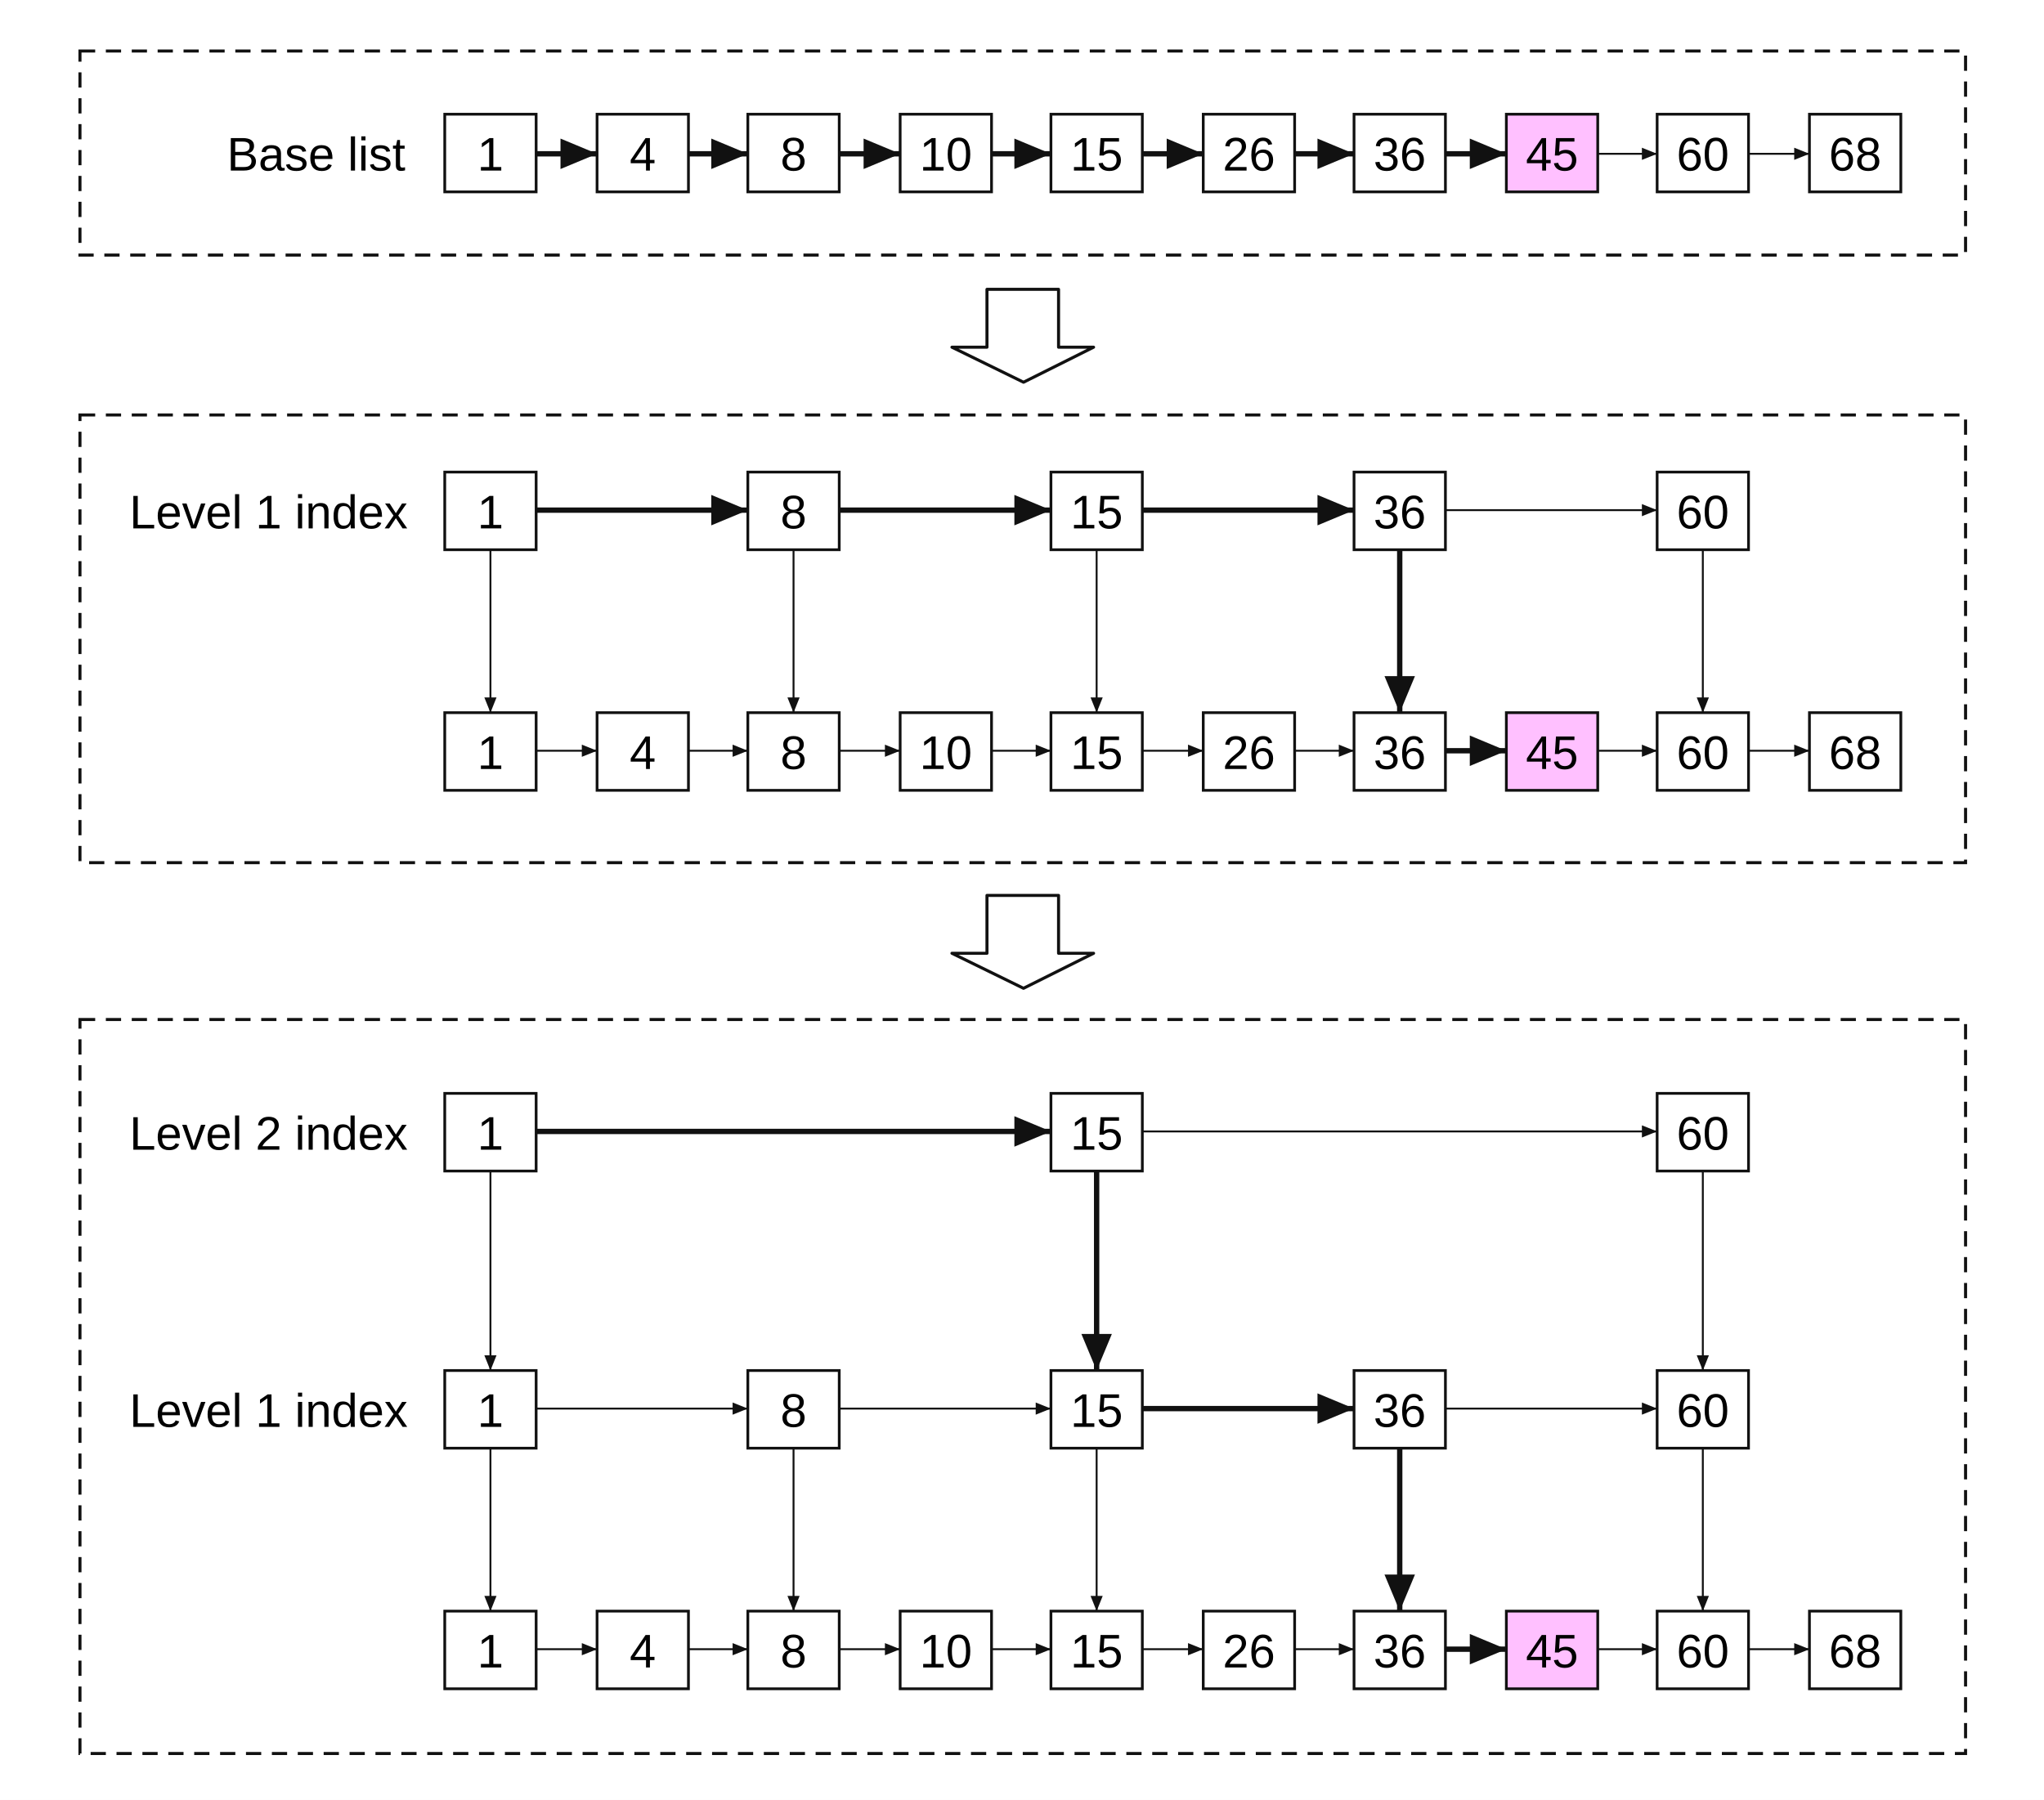
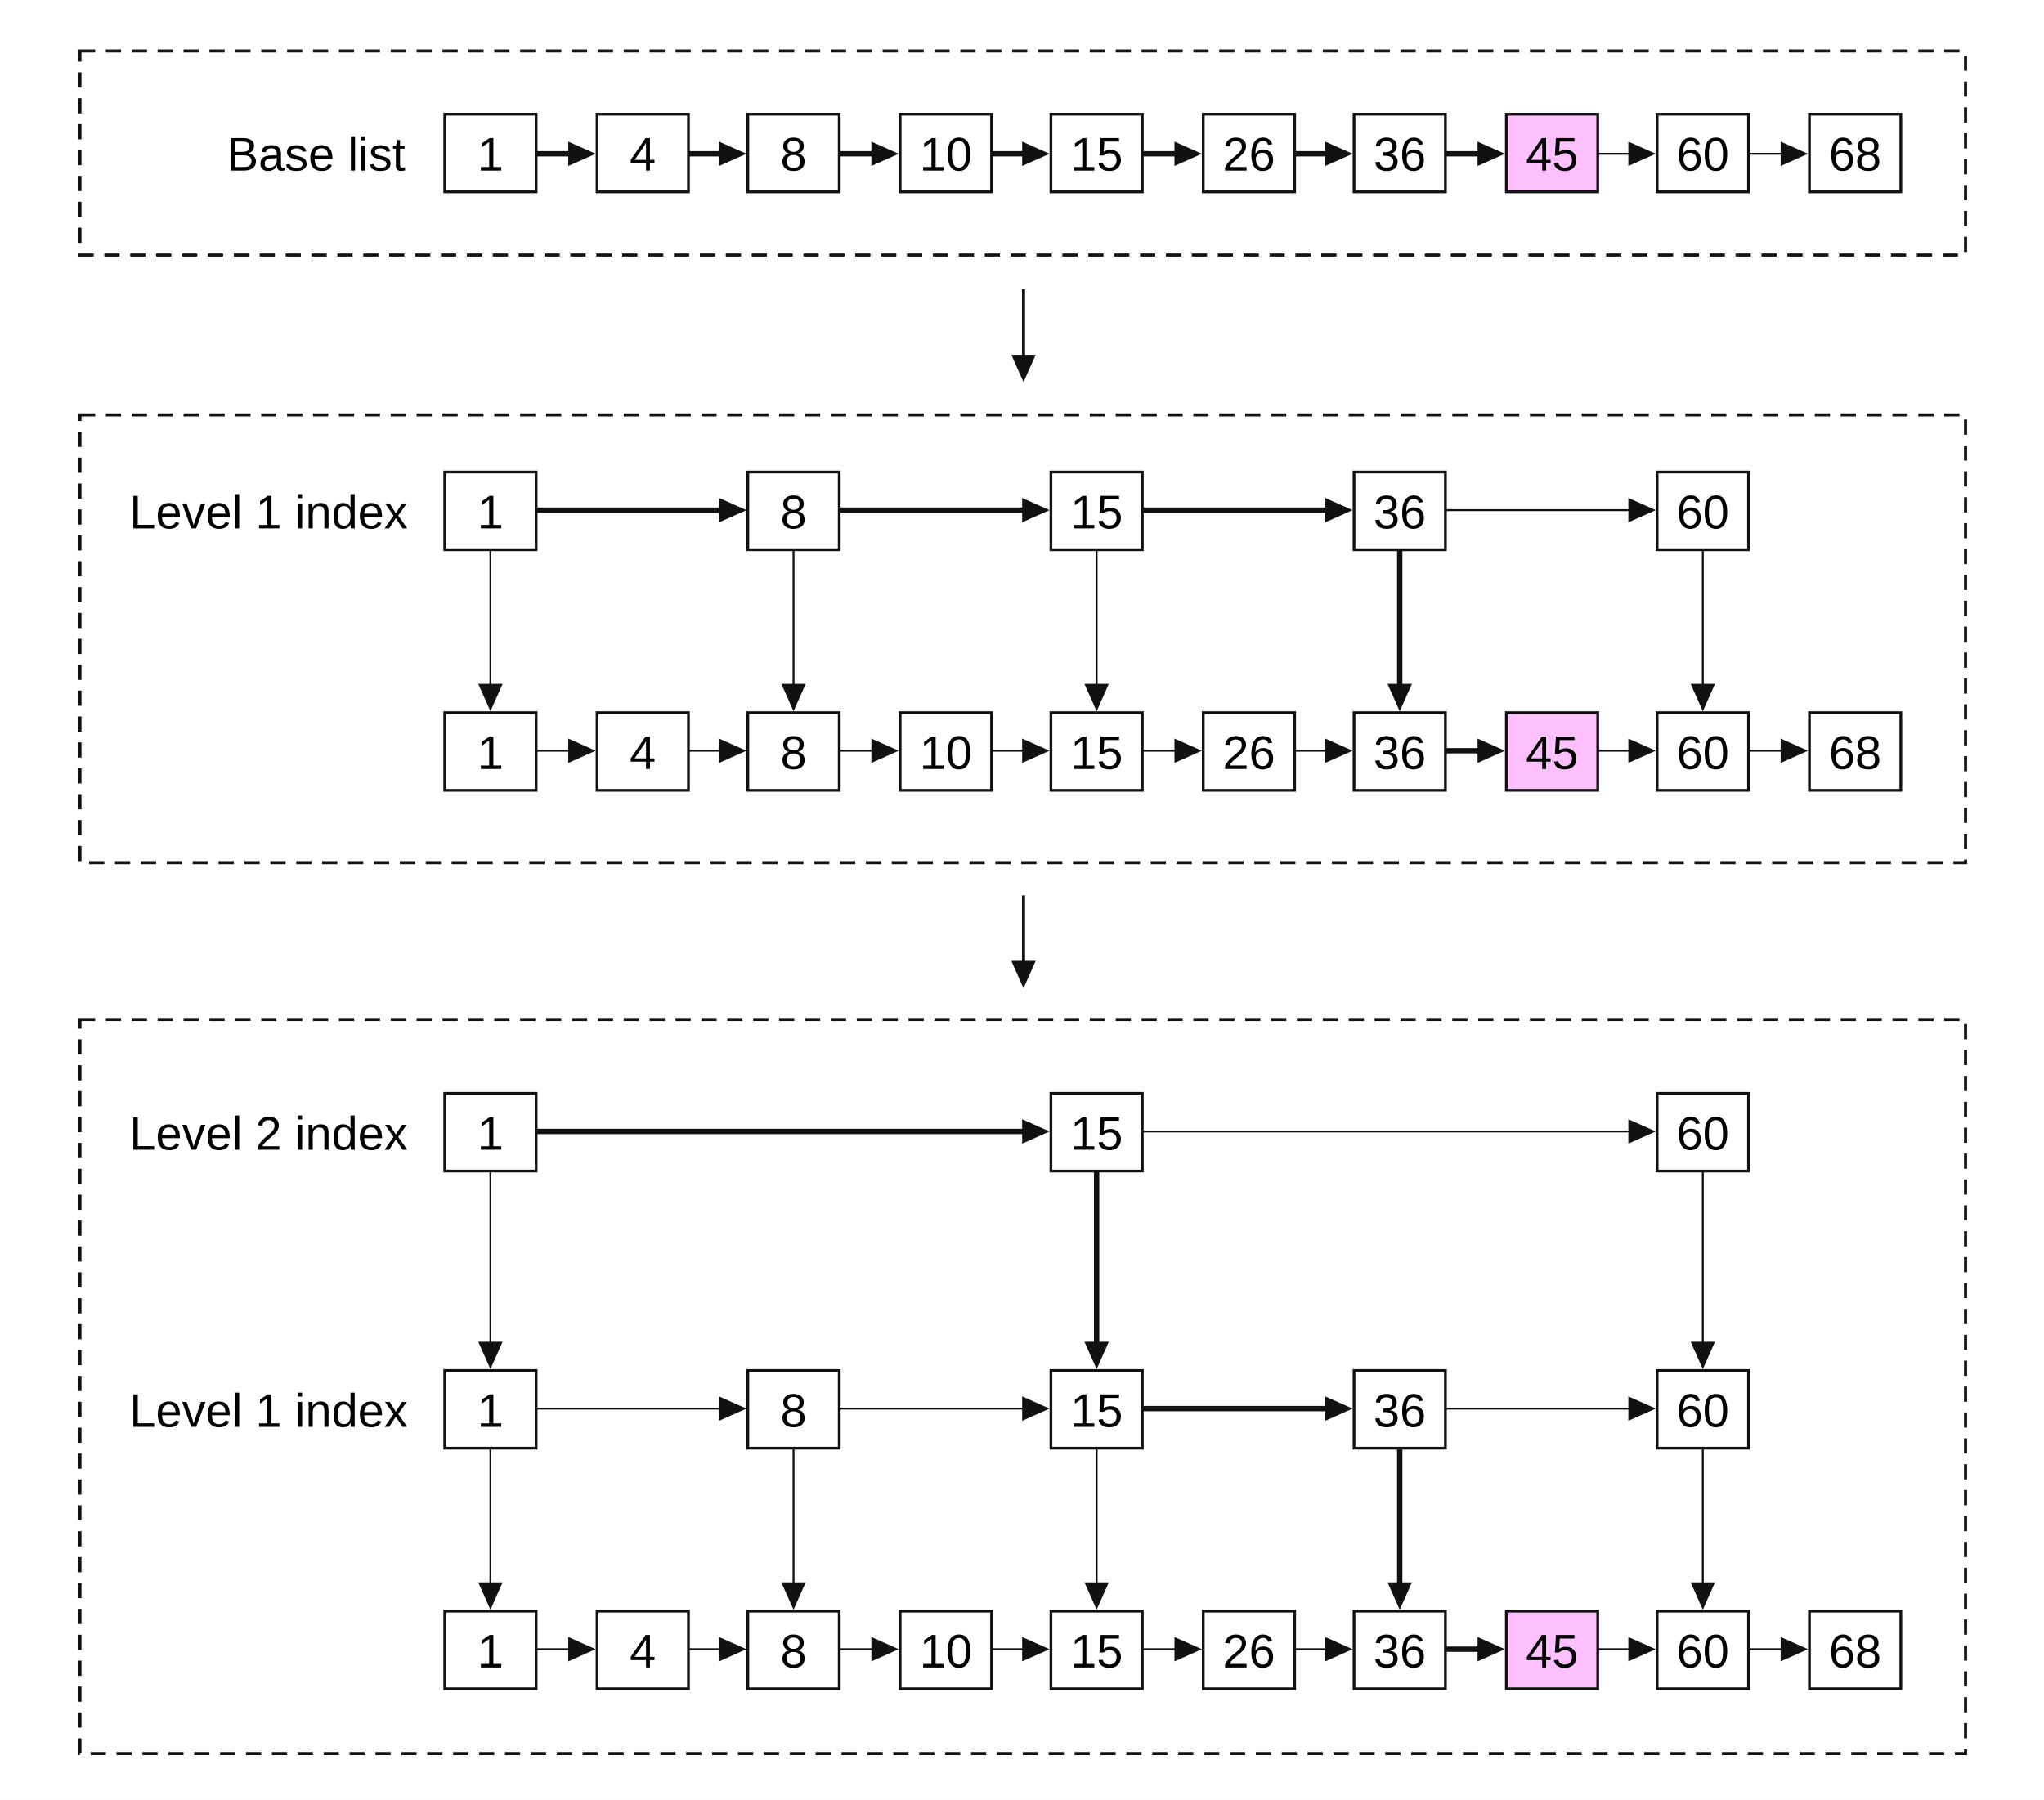
<svg xmlns="http://www.w3.org/2000/svg" width="1342" height="1182" viewBox="0 0 1342 1182" role="img" aria-labelledby="title desc">
  <defs>
    <style>
      text{font-family:Arial,Helvetica,"Liberation Sans",sans-serif;fill:#000;font-weight:400}
      .panel{fill:none;stroke:#111;stroke-width:2;stroke-dasharray:10 7}
      .panel-label{font-size:31px}
      .node-box{fill:#fff;stroke:#111;stroke-width:1.8}
      .target-node{fill:#ffc0ff}
      .node-value{font-size:31px;text-anchor:middle}
      .index-link{fill:none;stroke:#111;stroke-width:1.25}
      .search-link{fill:none;stroke:#111;stroke-width:3.5}
-       .stage-arrow{fill:#fff;stroke:#111;stroke-width:2;stroke-linejoin:round}
+       .stage-arrow{fill:none;stroke:#111;stroke-width:2}
    </style>
-     <marker id="index-arrowhead" viewBox="0 0 10 8" refX="10" refY="4" markerWidth="10" markerHeight="8" markerUnits="userSpaceOnUse" orient="auto">
-       <path d="M0 0 L10 4 L0 8 Z" fill="#111" />
-     </marker>
-     <marker id="search-arrowhead" viewBox="0 0 12 10" refX="12" refY="5" markerWidth="24" markerHeight="20" markerUnits="userSpaceOnUse" orient="auto">
-       <path d="M0 0 L12 5 L0 10 Z" fill="#111" />
+     <marker id="connector-arrowhead" viewBox="0 0 18 16" refX="13.5" refY="8" markerWidth="18" markerHeight="16" markerUnits="userSpaceOnUse" orient="auto">
+       <path d="M0 0 L18 8 L0 16 Z" fill="#111" />
    </marker>
  </defs>
  <rect width="1342" height="1182" fill="#fff" />
  <g id="stage-boundaries">
    <rect class="panel" x="52.5" y="33.5" width="1238" height="134" />
    <rect class="panel" x="52.5" y="272.5" width="1238" height="294" />
    <rect class="panel" x="52.5" y="669.5" width="1238" height="482" />
    <text class="panel-label" x="149" y="112">Base list</text>
    <text class="panel-label" x="85" y="347">Level 1 index</text>
    <text class="panel-label" x="85" y="755">Level 2 index</text>
    <text class="panel-label" x="85" y="937">Level 1 index</text>
  </g>
  <g id="stage-transitions">
-     <path id="base-to-level-1-arrow" class="stage-arrow" d="M648 190 H695 V228 H718 L672 251 L625 228 H648 Z" />
-     <path id="level-1-to-level-2-arrow" class="stage-arrow" d="M648 588 H695 V626 H718 L672 649 L625 626 H648 Z" />
+     <path id="base-to-level-1-arrow" class="stage-arrow" data-connector="true" d="M672 190 V246.5" marker-end="url(#connector-arrowhead)" />
+     <path id="level-1-to-level-2-arrow" class="stage-arrow" data-connector="true" d="M672 588 V644.5" marker-end="url(#connector-arrowhead)" />
  </g>
  <g id="base-list-links">
-     <path id="base-1-to-4" class="search-link" data-connector="true" d="M352 101 L392 101" marker-end="url(#search-arrowhead)" />
-     <path id="base-4-to-8" class="search-link" data-connector="true" d="M452 101 L491 101" marker-end="url(#search-arrowhead)" />
-     <path id="base-8-to-10" class="search-link" data-connector="true" d="M551 101 L591 101" marker-end="url(#search-arrowhead)" />
-     <path id="base-10-to-15" class="search-link" data-connector="true" d="M651 101 L690 101" marker-end="url(#search-arrowhead)" />
-     <path id="base-15-to-26" class="search-link" data-connector="true" d="M750 101 L790 101" marker-end="url(#search-arrowhead)" />
-     <path id="base-26-to-36" class="search-link" data-connector="true" d="M850 101 L889 101" marker-end="url(#search-arrowhead)" />
-     <path id="base-36-to-45" class="search-link" data-connector="true" d="M949 101 L989 101" marker-end="url(#search-arrowhead)" />
-     <path id="base-45-to-60" class="index-link" data-connector="true" d="M1049 101 L1088 101" marker-end="url(#index-arrowhead)" />
-     <path id="base-60-to-68" class="index-link" data-connector="true" d="M1148 101 L1188 101" marker-end="url(#index-arrowhead)" />
+     <path id="base-1-to-4" class="search-link" data-connector="true" d="M352 101 L386.6 101" marker-end="url(#connector-arrowhead)" />
+     <path id="base-4-to-8" class="search-link" data-connector="true" d="M452 101 L485.6 101" marker-end="url(#connector-arrowhead)" />
+     <path id="base-8-to-10" class="search-link" data-connector="true" d="M551 101 L585.6 101" marker-end="url(#connector-arrowhead)" />
+     <path id="base-10-to-15" class="search-link" data-connector="true" d="M651 101 L684.6 101" marker-end="url(#connector-arrowhead)" />
+     <path id="base-15-to-26" class="search-link" data-connector="true" d="M750 101 L784.6 101" marker-end="url(#connector-arrowhead)" />
+     <path id="base-26-to-36" class="search-link" data-connector="true" d="M850 101 L883.6 101" marker-end="url(#connector-arrowhead)" />
+     <path id="base-36-to-45" class="search-link" data-connector="true" d="M949 101 L983.6 101" marker-end="url(#connector-arrowhead)" />
+     <path id="base-45-to-60" class="index-link" data-connector="true" d="M1049 101 L1082.6 101" marker-end="url(#connector-arrowhead)" />
+     <path id="base-60-to-68" class="index-link" data-connector="true" d="M1148 101 L1182.6 101" marker-end="url(#connector-arrowhead)" />
  </g>
  <g id="level-1-stage-links">
-     <path id="level-1-top-1-to-8" class="search-link" data-connector="true" d="M352 335 L491 335" marker-end="url(#search-arrowhead)" />
-     <path id="level-1-top-8-to-15" class="search-link" data-connector="true" d="M551 335 L690 335" marker-end="url(#search-arrowhead)" />
-     <path id="level-1-top-15-to-36" class="search-link" data-connector="true" d="M750 335 L889 335" marker-end="url(#search-arrowhead)" />
-     <path id="level-1-top-36-to-60" class="index-link" data-connector="true" d="M949 335 L1088 335" marker-end="url(#index-arrowhead)" />
-     <path id="level-1-drop-1" class="index-link" data-connector="true" d="M322 361 L322 468" marker-end="url(#index-arrowhead)" />
-     <path id="level-1-drop-8" class="index-link" data-connector="true" d="M521 361 L521 468" marker-end="url(#index-arrowhead)" />
-     <path id="level-1-drop-15" class="index-link" data-connector="true" d="M720 361 L720 468" marker-end="url(#index-arrowhead)" />
-     <path id="level-1-drop-36" class="search-link" data-connector="true" d="M919 361 L919 468" marker-end="url(#search-arrowhead)" />
-     <path id="level-1-drop-60" class="index-link" data-connector="true" d="M1118 361 L1118 468" marker-end="url(#index-arrowhead)" />
-     <path id="level-1-base-1-to-4" class="index-link" data-connector="true" d="M352 493 L392 493" marker-end="url(#index-arrowhead)" />
-     <path id="level-1-base-4-to-8" class="index-link" data-connector="true" d="M452 493 L491 493" marker-end="url(#index-arrowhead)" />
-     <path id="level-1-base-8-to-10" class="index-link" data-connector="true" d="M551 493 L591 493" marker-end="url(#index-arrowhead)" />
-     <path id="level-1-base-10-to-15" class="index-link" data-connector="true" d="M651 493 L690 493" marker-end="url(#index-arrowhead)" />
-     <path id="level-1-base-15-to-26" class="index-link" data-connector="true" d="M750 493 L790 493" marker-end="url(#index-arrowhead)" />
-     <path id="level-1-base-26-to-36" class="index-link" data-connector="true" d="M850 493 L889 493" marker-end="url(#index-arrowhead)" />
-     <path id="level-1-base-36-to-45" class="search-link" data-connector="true" d="M949 493 L989 493" marker-end="url(#search-arrowhead)" />
-     <path id="level-1-base-45-to-60" class="index-link" data-connector="true" d="M1049 493 L1088 493" marker-end="url(#index-arrowhead)" />
-     <path id="level-1-base-60-to-68" class="index-link" data-connector="true" d="M1148 493 L1188 493" marker-end="url(#index-arrowhead)" />
+     <path id="level-1-top-1-to-8" class="search-link" data-connector="true" d="M352 335 L485.6 335" marker-end="url(#connector-arrowhead)" />
+     <path id="level-1-top-8-to-15" class="search-link" data-connector="true" d="M551 335 L684.6 335" marker-end="url(#connector-arrowhead)" />
+     <path id="level-1-top-15-to-36" class="search-link" data-connector="true" d="M750 335 L883.6 335" marker-end="url(#connector-arrowhead)" />
+     <path id="level-1-top-36-to-60" class="index-link" data-connector="true" d="M949 335 L1082.6 335" marker-end="url(#connector-arrowhead)" />
+     <path id="level-1-drop-1" class="index-link" data-connector="true" d="M322 361 L322 462.6" marker-end="url(#connector-arrowhead)" />
+     <path id="level-1-drop-8" class="index-link" data-connector="true" d="M521 361 L521 462.6" marker-end="url(#connector-arrowhead)" />
+     <path id="level-1-drop-15" class="index-link" data-connector="true" d="M720 361 L720 462.6" marker-end="url(#connector-arrowhead)" />
+     <path id="level-1-drop-36" class="search-link" data-connector="true" d="M919 361 L919 462.6" marker-end="url(#connector-arrowhead)" />
+     <path id="level-1-drop-60" class="index-link" data-connector="true" d="M1118 361 L1118 462.6" marker-end="url(#connector-arrowhead)" />
+     <path id="level-1-base-1-to-4" class="index-link" data-connector="true" d="M352 493 L386.6 493" marker-end="url(#connector-arrowhead)" />
+     <path id="level-1-base-4-to-8" class="index-link" data-connector="true" d="M452 493 L485.6 493" marker-end="url(#connector-arrowhead)" />
+     <path id="level-1-base-8-to-10" class="index-link" data-connector="true" d="M551 493 L585.6 493" marker-end="url(#connector-arrowhead)" />
+     <path id="level-1-base-10-to-15" class="index-link" data-connector="true" d="M651 493 L684.6 493" marker-end="url(#connector-arrowhead)" />
+     <path id="level-1-base-15-to-26" class="index-link" data-connector="true" d="M750 493 L784.6 493" marker-end="url(#connector-arrowhead)" />
+     <path id="level-1-base-26-to-36" class="index-link" data-connector="true" d="M850 493 L883.6 493" marker-end="url(#connector-arrowhead)" />
+     <path id="level-1-base-36-to-45" class="search-link" data-connector="true" d="M949 493 L983.6 493" marker-end="url(#connector-arrowhead)" />
+     <path id="level-1-base-45-to-60" class="index-link" data-connector="true" d="M1049 493 L1082.6 493" marker-end="url(#connector-arrowhead)" />
+     <path id="level-1-base-60-to-68" class="index-link" data-connector="true" d="M1148 493 L1182.6 493" marker-end="url(#connector-arrowhead)" />
  </g>
  <g id="level-2-stage-links">
-     <path id="level-2-top-1-to-15" class="search-link" data-connector="true" d="M352 743 L690 743" marker-end="url(#search-arrowhead)" />
-     <path id="level-2-top-15-to-60" class="index-link" data-connector="true" d="M750 743 L1088 743" marker-end="url(#index-arrowhead)" />
-     <path id="level-2-drop-1" class="index-link" data-connector="true" d="M322 769 L322 900" marker-end="url(#index-arrowhead)" />
-     <path id="level-2-drop-15" class="search-link" data-connector="true" d="M720 769 L720 900" marker-end="url(#search-arrowhead)" />
-     <path id="level-2-drop-60" class="index-link" data-connector="true" d="M1118 769 L1118 900" marker-end="url(#index-arrowhead)" />
-     <path id="level-2-mid-1-to-8" class="index-link" data-connector="true" d="M352 925 L491 925" marker-end="url(#index-arrowhead)" />
-     <path id="level-2-mid-8-to-15" class="index-link" data-connector="true" d="M551 925 L690 925" marker-end="url(#index-arrowhead)" />
-     <path id="level-2-mid-15-to-36" class="search-link" data-connector="true" d="M750 925 L889 925" marker-end="url(#search-arrowhead)" />
-     <path id="level-2-mid-36-to-60" class="index-link" data-connector="true" d="M949 925 L1088 925" marker-end="url(#index-arrowhead)" />
-     <path id="level-2-mid-drop-1" class="index-link" data-connector="true" d="M322 951 L322 1058" marker-end="url(#index-arrowhead)" />
-     <path id="level-2-mid-drop-8" class="index-link" data-connector="true" d="M521 951 L521 1058" marker-end="url(#index-arrowhead)" />
-     <path id="level-2-mid-drop-15" class="index-link" data-connector="true" d="M720 951 L720 1058" marker-end="url(#index-arrowhead)" />
-     <path id="level-2-mid-drop-36" class="search-link" data-connector="true" d="M919 951 L919 1058" marker-end="url(#search-arrowhead)" />
-     <path id="level-2-mid-drop-60" class="index-link" data-connector="true" d="M1118 951 L1118 1058" marker-end="url(#index-arrowhead)" />
-     <path id="level-2-base-1-to-4" class="index-link" data-connector="true" d="M352 1083 L392 1083" marker-end="url(#index-arrowhead)" />
-     <path id="level-2-base-4-to-8" class="index-link" data-connector="true" d="M452 1083 L491 1083" marker-end="url(#index-arrowhead)" />
-     <path id="level-2-base-8-to-10" class="index-link" data-connector="true" d="M551 1083 L591 1083" marker-end="url(#index-arrowhead)" />
-     <path id="level-2-base-10-to-15" class="index-link" data-connector="true" d="M651 1083 L690 1083" marker-end="url(#index-arrowhead)" />
-     <path id="level-2-base-15-to-26" class="index-link" data-connector="true" d="M750 1083 L790 1083" marker-end="url(#index-arrowhead)" />
-     <path id="level-2-base-26-to-36" class="index-link" data-connector="true" d="M850 1083 L889 1083" marker-end="url(#index-arrowhead)" />
-     <path id="level-2-base-36-to-45" class="search-link" data-connector="true" d="M949 1083 L989 1083" marker-end="url(#search-arrowhead)" />
-     <path id="level-2-base-45-to-60" class="index-link" data-connector="true" d="M1049 1083 L1088 1083" marker-end="url(#index-arrowhead)" />
-     <path id="level-2-base-60-to-68" class="index-link" data-connector="true" d="M1148 1083 L1188 1083" marker-end="url(#index-arrowhead)" />
+     <path id="level-2-top-1-to-15" class="search-link" data-connector="true" d="M352 743 L684.6 743" marker-end="url(#connector-arrowhead)" />
+     <path id="level-2-top-15-to-60" class="index-link" data-connector="true" d="M750 743 L1082.6 743" marker-end="url(#connector-arrowhead)" />
+     <path id="level-2-drop-1" class="index-link" data-connector="true" d="M322 769 L322 894.6" marker-end="url(#connector-arrowhead)" />
+     <path id="level-2-drop-15" class="search-link" data-connector="true" d="M720 769 L720 894.6" marker-end="url(#connector-arrowhead)" />
+     <path id="level-2-drop-60" class="index-link" data-connector="true" d="M1118 769 L1118 894.6" marker-end="url(#connector-arrowhead)" />
+     <path id="level-2-mid-1-to-8" class="index-link" data-connector="true" d="M352 925 L485.6 925" marker-end="url(#connector-arrowhead)" />
+     <path id="level-2-mid-8-to-15" class="index-link" data-connector="true" d="M551 925 L684.6 925" marker-end="url(#connector-arrowhead)" />
+     <path id="level-2-mid-15-to-36" class="search-link" data-connector="true" d="M750 925 L883.6 925" marker-end="url(#connector-arrowhead)" />
+     <path id="level-2-mid-36-to-60" class="index-link" data-connector="true" d="M949 925 L1082.6 925" marker-end="url(#connector-arrowhead)" />
+     <path id="level-2-mid-drop-1" class="index-link" data-connector="true" d="M322 951 L322 1052.6" marker-end="url(#connector-arrowhead)" />
+     <path id="level-2-mid-drop-8" class="index-link" data-connector="true" d="M521 951 L521 1052.6" marker-end="url(#connector-arrowhead)" />
+     <path id="level-2-mid-drop-15" class="index-link" data-connector="true" d="M720 951 L720 1052.6" marker-end="url(#connector-arrowhead)" />
+     <path id="level-2-mid-drop-36" class="search-link" data-connector="true" d="M919 951 L919 1052.6" marker-end="url(#connector-arrowhead)" />
+     <path id="level-2-mid-drop-60" class="index-link" data-connector="true" d="M1118 951 L1118 1052.6" marker-end="url(#connector-arrowhead)" />
+     <path id="level-2-base-1-to-4" class="index-link" data-connector="true" d="M352 1083 L386.6 1083" marker-end="url(#connector-arrowhead)" />
+     <path id="level-2-base-4-to-8" class="index-link" data-connector="true" d="M452 1083 L485.6 1083" marker-end="url(#connector-arrowhead)" />
+     <path id="level-2-base-8-to-10" class="index-link" data-connector="true" d="M551 1083 L585.6 1083" marker-end="url(#connector-arrowhead)" />
+     <path id="level-2-base-10-to-15" class="index-link" data-connector="true" d="M651 1083 L684.6 1083" marker-end="url(#connector-arrowhead)" />
+     <path id="level-2-base-15-to-26" class="index-link" data-connector="true" d="M750 1083 L784.6 1083" marker-end="url(#connector-arrowhead)" />
+     <path id="level-2-base-26-to-36" class="index-link" data-connector="true" d="M850 1083 L883.6 1083" marker-end="url(#connector-arrowhead)" />
+     <path id="level-2-base-36-to-45" class="search-link" data-connector="true" d="M949 1083 L983.6 1083" marker-end="url(#connector-arrowhead)" />
+     <path id="level-2-base-45-to-60" class="index-link" data-connector="true" d="M1049 1083 L1082.6 1083" marker-end="url(#connector-arrowhead)" />
+     <path id="level-2-base-60-to-68" class="index-link" data-connector="true" d="M1148 1083 L1182.6 1083" marker-end="url(#connector-arrowhead)" />
  </g>
  <g id="base-list-nodes">
    <g id="base-1">
      <rect class="node-box" x="292" y="75" width="60" height="51" />
      <text class="node-value" x="322" y="112">1</text>
    </g>
    <g id="base-4">
      <rect class="node-box" x="392" y="75" width="60" height="51" />
      <text class="node-value" x="422" y="112">4</text>
    </g>
    <g id="base-8">
      <rect class="node-box" x="491" y="75" width="60" height="51" />
      <text class="node-value" x="521" y="112">8</text>
    </g>
    <g id="base-10">
      <rect class="node-box" x="591" y="75" width="60" height="51" />
      <text class="node-value" x="621" y="112">10</text>
    </g>
    <g id="base-15">
      <rect class="node-box" x="690" y="75" width="60" height="51" />
      <text class="node-value" x="720" y="112">15</text>
    </g>
    <g id="base-26">
      <rect class="node-box" x="790" y="75" width="60" height="51" />
      <text class="node-value" x="820" y="112">26</text>
    </g>
    <g id="base-36">
      <rect class="node-box" x="889" y="75" width="60" height="51" />
      <text class="node-value" x="919" y="112">36</text>
    </g>
    <g id="base-45">
      <rect class="node-box target-node" x="989" y="75" width="60" height="51" />
      <text class="node-value" x="1019" y="112">45</text>
    </g>
    <g id="base-60">
      <rect class="node-box" x="1088" y="75" width="60" height="51" />
      <text class="node-value" x="1118" y="112">60</text>
    </g>
    <g id="base-68">
      <rect class="node-box" x="1188" y="75" width="60" height="51" />
      <text class="node-value" x="1218" y="112">68</text>
    </g>
  </g>
  <g id="level-1-stage-nodes">
    <g id="level-1-index-nodes">
      <g id="level-1-index-1">
        <rect class="node-box" x="292" y="310" width="60" height="51" />
        <text class="node-value" x="322" y="347">1</text>
      </g>
      <g id="level-1-index-8">
        <rect class="node-box" x="491" y="310" width="60" height="51" />
        <text class="node-value" x="521" y="347">8</text>
      </g>
      <g id="level-1-index-15">
        <rect class="node-box" x="690" y="310" width="60" height="51" />
        <text class="node-value" x="720" y="347">15</text>
      </g>
      <g id="level-1-index-36">
        <rect class="node-box" x="889" y="310" width="60" height="51" />
        <text class="node-value" x="919" y="347">36</text>
      </g>
      <g id="level-1-index-60">
        <rect class="node-box" x="1088" y="310" width="60" height="51" />
        <text class="node-value" x="1118" y="347">60</text>
      </g>
    </g>
    <g id="level-1-base-nodes">
      <g id="level-1-base-1">
        <rect class="node-box" x="292" y="468" width="60" height="51" />
        <text class="node-value" x="322" y="505">1</text>
      </g>
      <g id="level-1-base-4">
        <rect class="node-box" x="392" y="468" width="60" height="51" />
        <text class="node-value" x="422" y="505">4</text>
      </g>
      <g id="level-1-base-8">
        <rect class="node-box" x="491" y="468" width="60" height="51" />
        <text class="node-value" x="521" y="505">8</text>
      </g>
      <g id="level-1-base-10">
        <rect class="node-box" x="591" y="468" width="60" height="51" />
        <text class="node-value" x="621" y="505">10</text>
      </g>
      <g id="level-1-base-15">
        <rect class="node-box" x="690" y="468" width="60" height="51" />
        <text class="node-value" x="720" y="505">15</text>
      </g>
      <g id="level-1-base-26">
        <rect class="node-box" x="790" y="468" width="60" height="51" />
        <text class="node-value" x="820" y="505">26</text>
      </g>
      <g id="level-1-base-36">
        <rect class="node-box" x="889" y="468" width="60" height="51" />
        <text class="node-value" x="919" y="505">36</text>
      </g>
      <g id="level-1-base-45">
        <rect class="node-box target-node" x="989" y="468" width="60" height="51" />
        <text class="node-value" x="1019" y="505">45</text>
      </g>
      <g id="level-1-base-60">
        <rect class="node-box" x="1088" y="468" width="60" height="51" />
        <text class="node-value" x="1118" y="505">60</text>
      </g>
      <g id="level-1-base-68">
        <rect class="node-box" x="1188" y="468" width="60" height="51" />
        <text class="node-value" x="1218" y="505">68</text>
      </g>
    </g>
  </g>
  <g id="level-2-stage-nodes">
    <g id="level-2-index-nodes">
      <g id="level-2-index-1">
        <rect class="node-box" x="292" y="718" width="60" height="51" />
        <text class="node-value" x="322" y="755">1</text>
      </g>
      <g id="level-2-index-15">
        <rect class="node-box" x="690" y="718" width="60" height="51" />
        <text class="node-value" x="720" y="755">15</text>
      </g>
      <g id="level-2-index-60">
        <rect class="node-box" x="1088" y="718" width="60" height="51" />
        <text class="node-value" x="1118" y="755">60</text>
      </g>
    </g>
    <g id="level-2-level-1-nodes">
      <g id="level-2-level-1-1">
        <rect class="node-box" x="292" y="900" width="60" height="51" />
        <text class="node-value" x="322" y="937">1</text>
      </g>
      <g id="level-2-level-1-8">
        <rect class="node-box" x="491" y="900" width="60" height="51" />
        <text class="node-value" x="521" y="937">8</text>
      </g>
      <g id="level-2-level-1-15">
        <rect class="node-box" x="690" y="900" width="60" height="51" />
        <text class="node-value" x="720" y="937">15</text>
      </g>
      <g id="level-2-level-1-36">
        <rect class="node-box" x="889" y="900" width="60" height="51" />
        <text class="node-value" x="919" y="937">36</text>
      </g>
      <g id="level-2-level-1-60">
        <rect class="node-box" x="1088" y="900" width="60" height="51" />
        <text class="node-value" x="1118" y="937">60</text>
      </g>
    </g>
    <g id="level-2-base-nodes">
      <g id="level-2-base-1">
        <rect class="node-box" x="292" y="1058" width="60" height="51" />
        <text class="node-value" x="322" y="1095">1</text>
      </g>
      <g id="level-2-base-4">
        <rect class="node-box" x="392" y="1058" width="60" height="51" />
        <text class="node-value" x="422" y="1095">4</text>
      </g>
      <g id="level-2-base-8">
        <rect class="node-box" x="491" y="1058" width="60" height="51" />
        <text class="node-value" x="521" y="1095">8</text>
      </g>
      <g id="level-2-base-10">
        <rect class="node-box" x="591" y="1058" width="60" height="51" />
        <text class="node-value" x="621" y="1095">10</text>
      </g>
      <g id="level-2-base-15">
        <rect class="node-box" x="690" y="1058" width="60" height="51" />
        <text class="node-value" x="720" y="1095">15</text>
      </g>
      <g id="level-2-base-26">
        <rect class="node-box" x="790" y="1058" width="60" height="51" />
        <text class="node-value" x="820" y="1095">26</text>
      </g>
      <g id="level-2-base-36">
        <rect class="node-box" x="889" y="1058" width="60" height="51" />
        <text class="node-value" x="919" y="1095">36</text>
      </g>
      <g id="level-2-base-45">
        <rect class="node-box target-node" x="989" y="1058" width="60" height="51" />
        <text class="node-value" x="1019" y="1095">45</text>
      </g>
      <g id="level-2-base-60">
        <rect class="node-box" x="1088" y="1058" width="60" height="51" />
        <text class="node-value" x="1118" y="1095">60</text>
      </g>
      <g id="level-2-base-68">
        <rect class="node-box" x="1188" y="1058" width="60" height="51" />
        <text class="node-value" x="1218" y="1095">68</text>
      </g>
    </g>
  </g>
</svg>
